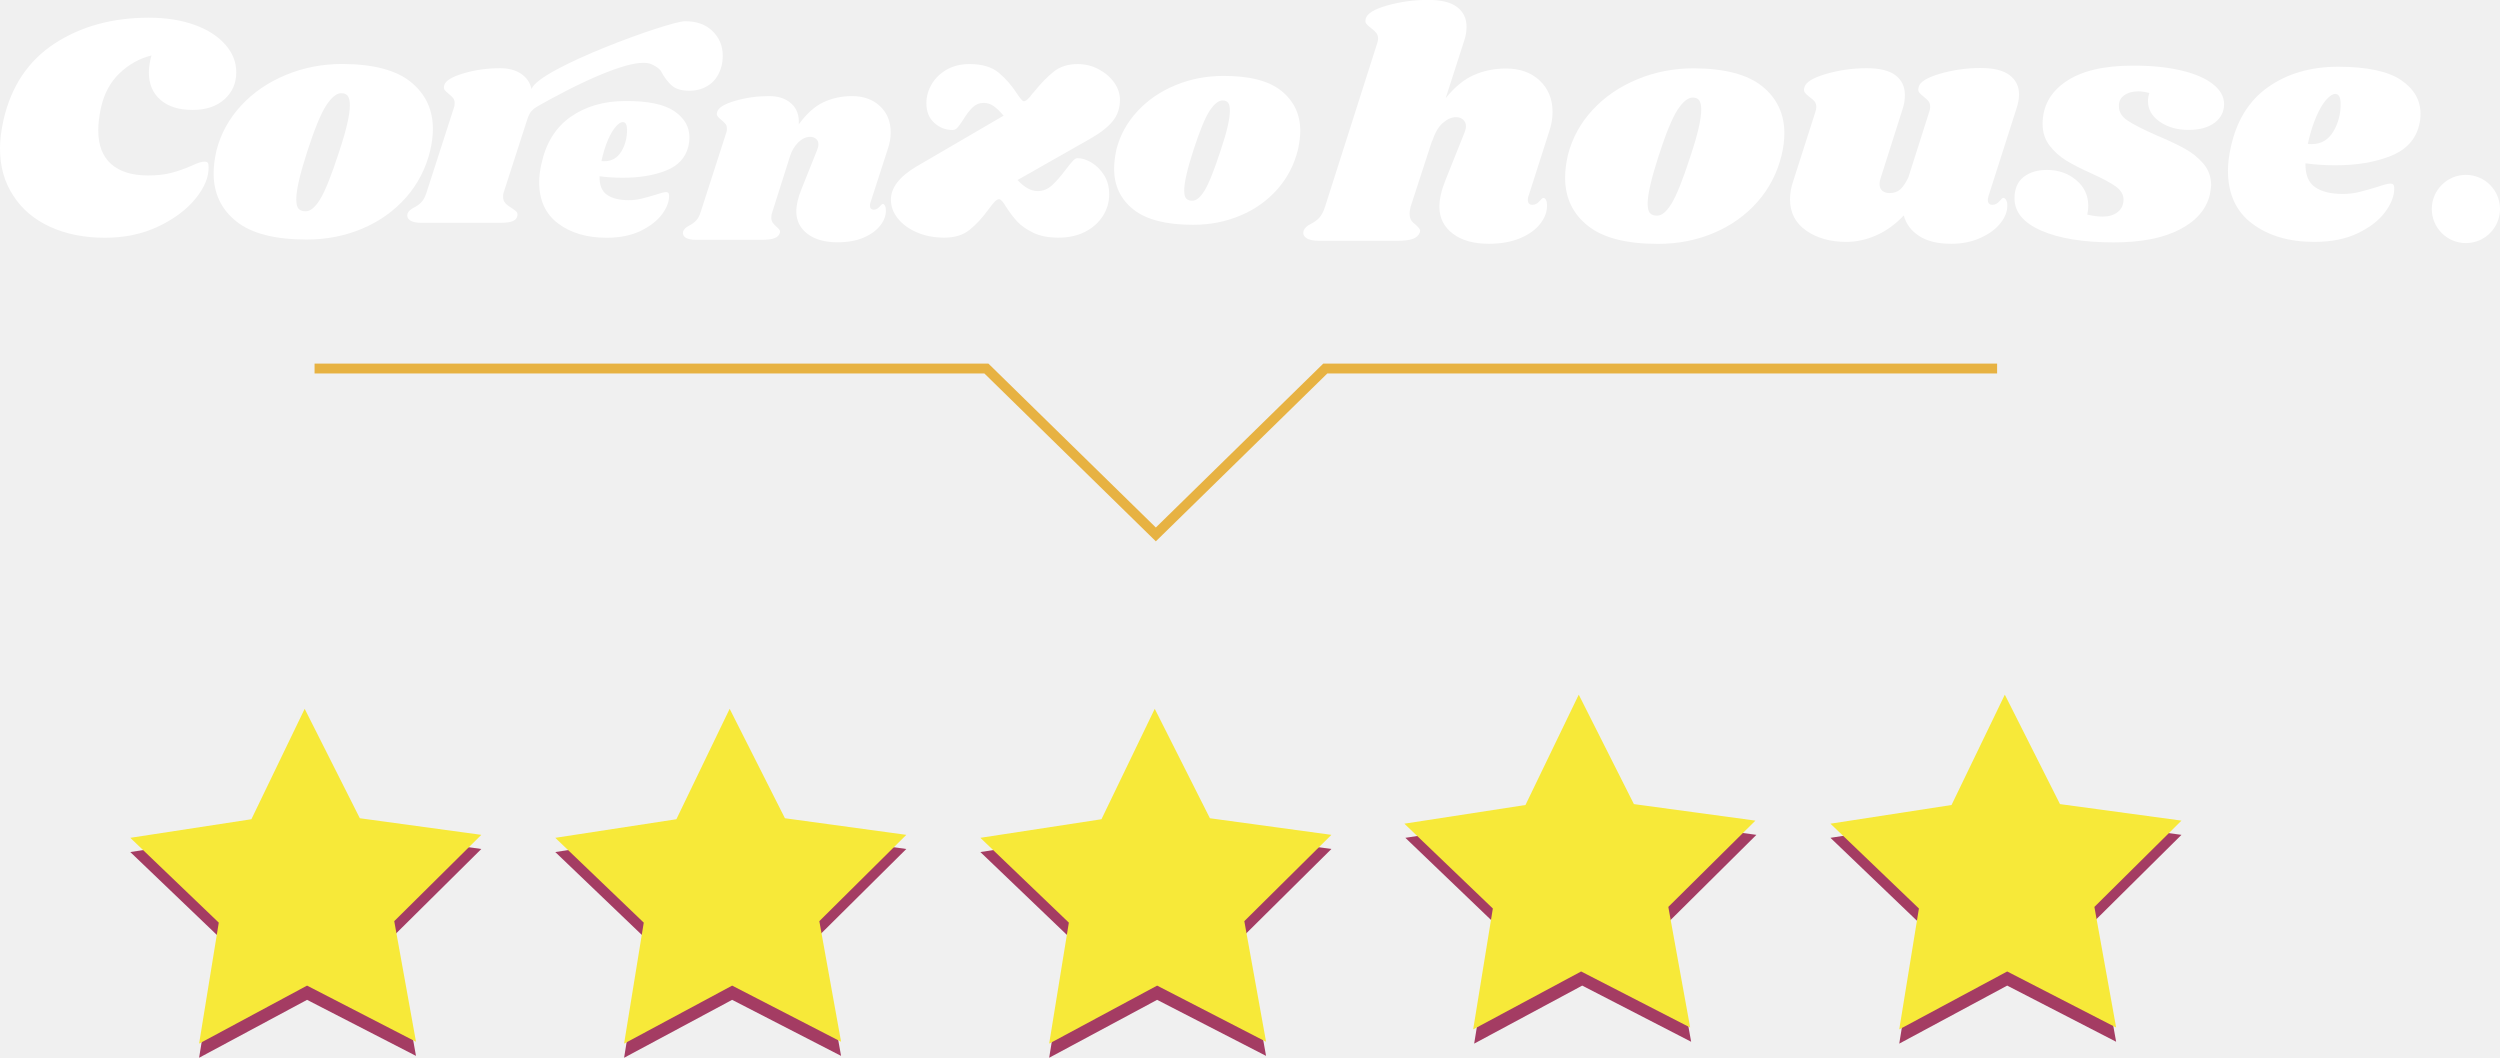
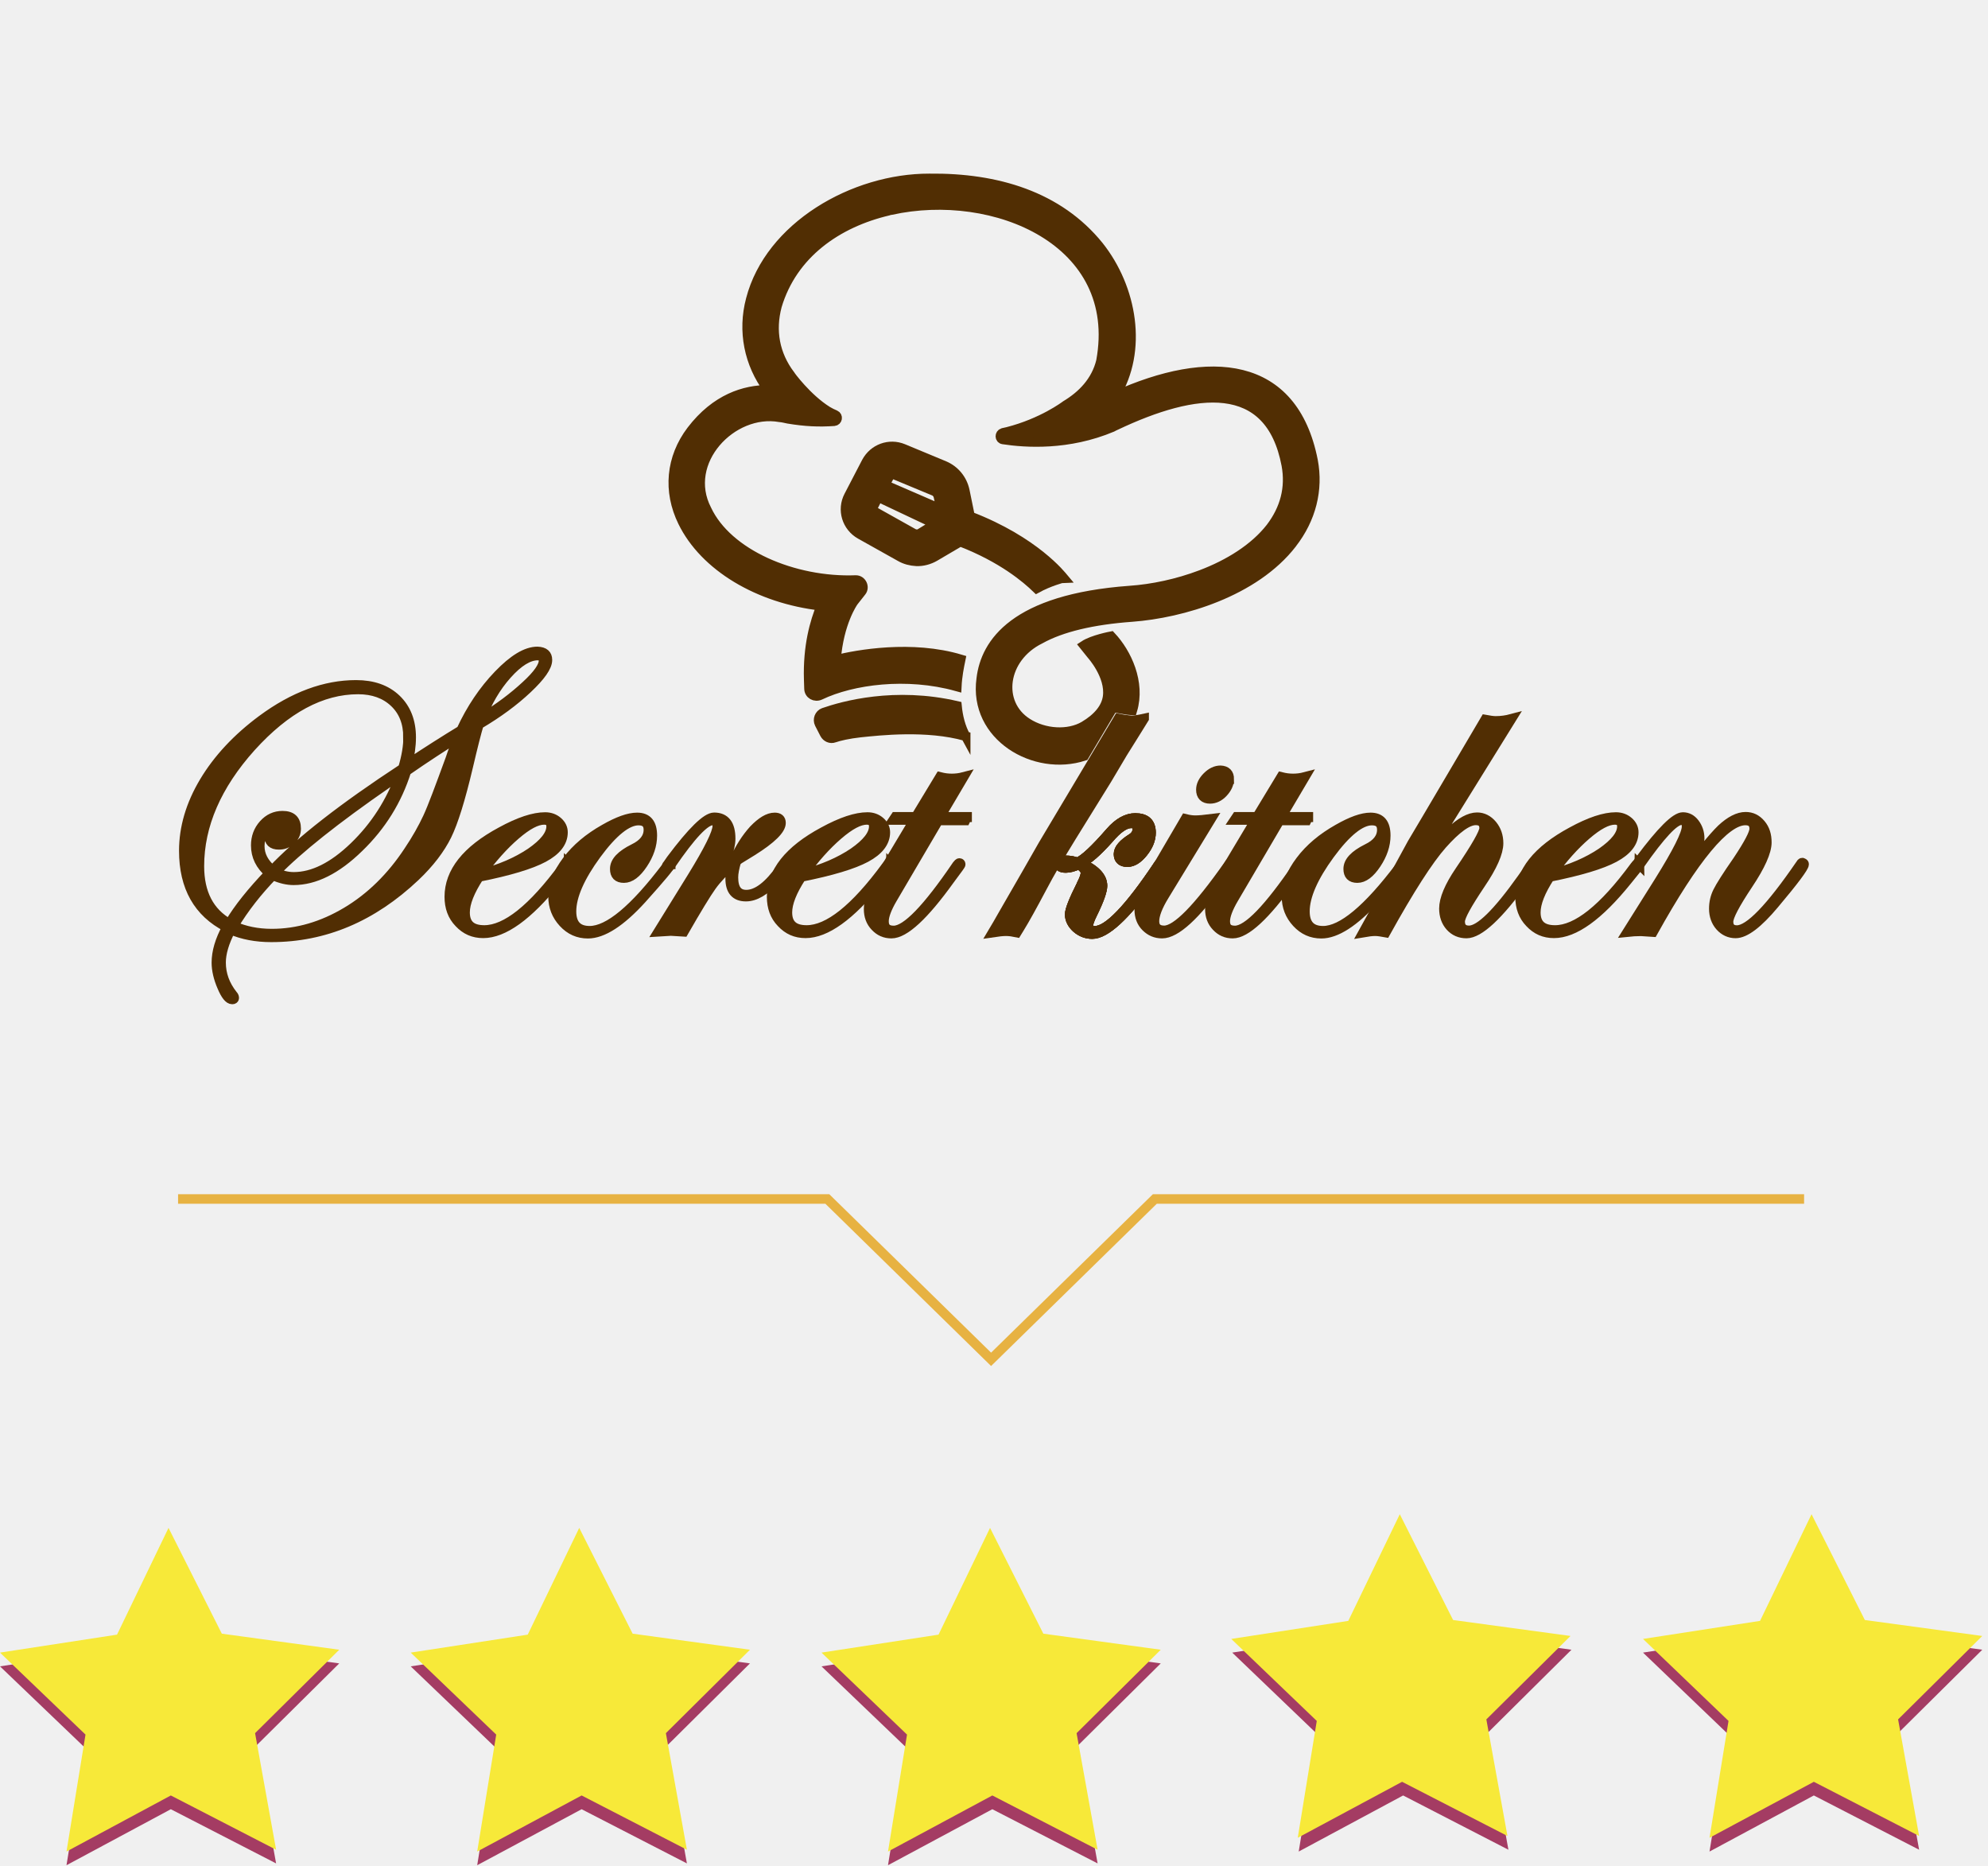
- <svg xmlns="http://www.w3.org/2000/svg" version="1.1" id="Layer_1" x="0px" y="0px" viewBox="0 0 252.89 107" style="enable-background:new 0 0 252.89 107;" xml:space="preserve">
-   <style type="text/css">
- 	.st0{fill:none;stroke:#E7B242;stroke-miterlimit:10;}
- 	.st1{fill:#A43C63;}
- 	.st2{fill:#F7E939;}
- 	.st3{fill:#FFFFFF;}
- </style>
-   <polyline class="st0" points="202.02,37.28 134.06,37.28 116.92,54.06 99.78,37.28 31.82,37.28 " />
+ <svg xmlns="http://www.w3.org/2000/svg" id="Layer_1" version="1.1" viewBox="0 0 208.09 195.19">
+   <defs>
+     <style>
+       .st0 {
+         fill: #f7e939;
+       }
+ 
+       .st1 {
+         fill: #a43c63;
+       }
+ 
+       .st2 {
+         fill: none;
+         stroke: #e7b242;
+       }
+ 
+       .st2, .st3 {
+         stroke-miterlimit: 10;
+       }
+ 
+       .st3 {
+         fill: #512e03;
+         stroke: #512e03;
+       }
+ 
+       .st4 {
+         display: none;
+       }
+     </style>
+   </defs>
+   <polyline class="st2" points="188.84 125.47 120.88 125.47 103.74 142.25 86.6 125.47 18.64 125.47" />
  <g>
-     <polygon class="st1" points="111.42,84.3 116.81,73.13 122.39,84.2 134.68,85.88 125.87,94.61 128.07,106.81 117.05,101.14    106.13,107 108.12,94.76 99.17,86.19  " />
-     <polygon class="st1" points="68.42,84.3 73.81,73.13 79.4,84.2 91.68,85.88 82.88,94.61 85.08,106.81 74.06,101.14 63.13,107    65.12,94.76 56.17,86.19  " />
-     <polygon class="st1" points="25.43,84.3 30.82,73.13 36.4,84.2 48.69,85.88 39.88,94.61 42.08,106.81 31.06,101.14 20.14,107    22.13,94.76 13.18,86.19  " />
-     <polygon class="st2" points="111.42,82.87 116.81,71.7 122.39,82.77 134.68,84.45 125.87,93.18 128.07,105.38 117.05,99.7    106.13,105.57 108.12,93.33 99.17,84.75  " />
-     <polygon class="st1" points="154.41,82.87 159.8,71.7 165.39,82.77 177.67,84.45 168.87,93.18 171.07,105.38 160.05,99.7    149.12,105.57 151.11,93.33 142.16,84.75  " />
-     <polygon class="st1" points="197.41,82.87 202.8,71.7 208.38,82.77 220.67,84.45 211.86,93.18 214.06,105.38 203.04,99.7    192.12,105.57 194.11,93.33 185.16,84.75  " />
-     <polygon class="st2" points="68.42,82.87 73.81,71.7 79.4,82.77 91.68,84.45 82.88,93.18 85.08,105.38 74.06,99.7 63.13,105.57    65.12,93.33 56.17,84.75  " />
-     <polygon class="st2" points="25.43,82.87 30.82,71.7 36.4,82.77 48.69,84.45 39.88,93.18 42.08,105.38 31.06,99.7 20.14,105.57    22.13,93.33 13.18,84.75  " />
-     <polygon class="st2" points="154.31,81.43 159.7,70.27 165.28,81.34 177.57,83.01 168.76,91.74 170.97,103.94 159.94,98.27    149.02,104.13 151.01,91.9 142.06,83.32  " />
-     <polygon class="st2" points="197.41,81.43 202.8,70.27 208.38,81.34 220.67,83.01 211.86,91.74 214.06,103.94 203.04,98.27    192.12,104.13 194.11,91.9 185.16,83.32  " />
+     <polygon class="st1" points="98.24 172.49 103.63 161.32 109.21 172.39 121.5 174.07 112.69 182.8 114.89 195 103.87 189.33 92.95 195.19 94.94 182.95 85.99 174.38 98.24 172.49" />
+     <polygon class="st1" points="55.24 172.49 60.63 161.32 66.22 172.39 78.5 174.07 69.7 182.8 71.9 195 60.88 189.33 49.95 195.19 51.94 182.95 42.99 174.38 55.24 172.49" />
+     <polygon class="st1" points="12.25 172.49 17.64 161.32 23.22 172.39 35.51 174.07 26.7 182.8 28.9 195 17.88 189.33 6.96 195.19 8.95 182.95 0 174.38 12.25 172.49" />
+     <polygon class="st0" points="98.24 171.06 103.63 159.89 109.21 170.96 121.5 172.64 112.69 181.37 114.89 193.57 103.87 187.89 92.95 193.76 94.94 181.52 85.99 172.94 98.24 171.06" />
+     <polygon class="st1" points="141.23 171.06 146.62 159.89 152.21 170.96 164.49 172.64 155.69 181.37 157.89 193.57 146.87 187.89 135.94 193.76 137.93 181.52 128.98 172.94 141.23 171.06" />
+     <polygon class="st1" points="184.23 171.06 189.62 159.89 195.2 170.96 207.49 172.64 198.68 181.37 200.88 193.57 189.86 187.89 178.94 193.76 180.93 181.52 171.98 172.94 184.23 171.06" />
+     <polygon class="st0" points="55.24 171.06 60.63 159.89 66.22 170.96 78.5 172.64 69.7 181.37 71.9 193.57 60.88 187.89 49.95 193.76 51.94 181.52 42.99 172.94 55.24 171.06" />
+     <polygon class="st0" points="12.25 171.06 17.64 159.89 23.22 170.96 35.51 172.64 26.7 181.37 28.9 193.57 17.88 187.89 6.96 193.76 8.95 181.52 0 172.94 12.25 171.06" />
+     <polygon class="st0" points="141.13 169.62 146.52 158.46 152.1 169.53 164.39 171.2 155.58 179.93 157.79 192.13 146.76 186.46 135.84 192.32 137.83 180.09 128.88 171.51 141.13 169.62" />
+     <polygon class="st0" points="184.23 169.62 189.62 158.46 195.2 169.53 207.49 171.2 198.68 179.93 200.88 192.13 189.86 186.46 178.94 192.32 180.93 180.09 171.98 171.51 184.23 169.62" />
  </g>
  <g>
-     <path class="st3" d="M19.69,2.52c1.33,0.48,2.36,1.15,3.1,1.99c0.74,0.84,1.11,1.77,1.11,2.8c0,1.11-0.4,2.02-1.19,2.73   c-0.8,0.72-1.87,1.08-3.23,1.08c-1.39,0-2.47-0.34-3.25-1.02c-0.78-0.68-1.17-1.6-1.17-2.75c0-0.55,0.09-1.13,0.26-1.74   c-1.21,0.3-2.29,0.9-3.23,1.8c-0.94,0.9-1.57,2.08-1.89,3.54c-0.17,0.83-0.26,1.57-0.26,2.24c0,1.49,0.43,2.62,1.3,3.4   c0.87,0.77,2.11,1.16,3.73,1.16c0.92,0,1.72-0.09,2.39-0.27c0.67-0.18,1.34-0.42,2.04-0.72c0.58-0.28,1-0.41,1.26-0.41   c0.17,0,0.29,0.04,0.35,0.1c0.06,0.07,0.09,0.21,0.09,0.43c0.03,1.02-0.41,2.09-1.32,3.21c-0.91,1.12-2.17,2.06-3.77,2.82   c-1.6,0.76-3.4,1.14-5.4,1.14c-2.08,0-3.93-0.37-5.53-1.1c-1.6-0.73-2.85-1.78-3.73-3.15C0.44,18.43,0,16.83,0,15.01   c0-0.86,0.12-1.81,0.35-2.86c0.78-3.42,2.51-6.01,5.18-7.75c2.67-1.74,5.85-2.61,9.52-2.61C16.81,1.79,18.36,2.04,19.69,2.52z" />
-     <path class="st3" d="M41.56,8.3c1.49,1.21,2.23,2.79,2.23,4.75c0,0.66-0.09,1.4-0.28,2.21c-0.44,1.8-1.26,3.38-2.45,4.73   c-1.2,1.35-2.67,2.4-4.4,3.13c-1.74,0.74-3.62,1.11-5.65,1.11c-3.2,0-5.57-0.61-7.1-1.83c-1.53-1.22-2.3-2.84-2.3-4.87   c0-0.68,0.09-1.44,0.28-2.28c0.44-1.72,1.27-3.24,2.5-4.57c1.23-1.33,2.74-2.36,4.53-3.1c1.78-0.74,3.69-1.11,5.72-1.11   C37.77,6.49,40.08,7.09,41.56,8.3z M33,10.66c-0.54,0.83-1.18,2.38-1.92,4.67c-0.74,2.29-1.11,3.89-1.11,4.82   c0,0.48,0.08,0.81,0.24,0.97c0.16,0.17,0.38,0.25,0.66,0.25c0.48,0.04,0.98-0.35,1.5-1.19c0.52-0.84,1.17-2.46,1.95-4.88   c0.71-2.13,1.07-3.68,1.07-4.65c0-0.46-0.08-0.78-0.22-0.96c-0.15-0.18-0.36-0.26-0.64-0.26C34.05,9.42,33.54,9.84,33,10.66z" />
-     <path class="st3" d="M72.07,3.14c0.69,0.67,1.04,1.5,1.04,2.49c0,0.37-0.04,0.72-0.12,1.04c-0.21,0.81-0.6,1.43-1.18,1.86   c-0.58,0.43-1.27,0.65-2.08,0.65c-0.78,0-1.38-0.18-1.78-0.53c-0.4-0.36-0.76-0.83-1.07-1.42c-0.17-0.34-0.8-0.66-0.99-0.74   c-2.45-1.04-11.53,4.28-11.64,4.34c-0.17,0.1-0.34,0.25-0.49,0.41c-0.15,0.16-0.29,0.43-0.42,0.83l-2.39,7.4   c-0.04,0.1-0.06,0.25-0.06,0.44c0,0.26,0.08,0.47,0.23,0.64c0.15,0.17,0.37,0.33,0.63,0.49c0.25,0.16,0.41,0.29,0.5,0.38   c0.08,0.1,0.11,0.23,0.09,0.38c-0.04,0.26-0.19,0.44-0.45,0.56c-0.26,0.12-0.7,0.18-1.32,0.18h-7.93c-0.54,0-0.92-0.08-1.16-0.25   c-0.24-0.17-0.33-0.39-0.26-0.67c0.08-0.24,0.3-0.44,0.65-0.62c0.31-0.16,0.57-0.35,0.77-0.56c0.21-0.22,0.38-0.56,0.53-1.04   l2.76-8.55c0.04-0.1,0.06-0.24,0.06-0.41c0-0.22-0.05-0.38-0.14-0.5c-0.09-0.12-0.24-0.27-0.45-0.44c-0.21-0.16-0.35-0.3-0.43-0.41   c-0.08-0.12-0.09-0.28-0.03-0.47c0.12-0.45,0.77-0.85,1.95-1.2c1.18-0.35,2.41-0.52,3.69-0.52c0.85,0,1.55,0.18,2.11,0.55   c0.56,0.37,0.92,0.88,1.08,1.55c0.76-2.1,13.91-6.85,15.52-6.85C70.45,2.14,71.38,2.47,72.07,3.14z" />
-     <path class="st3" d="M68.2,11.24c1.03,0.7,1.54,1.58,1.54,2.67c0,0.33-0.04,0.63-0.11,0.9c-0.27,1.13-1.02,1.95-2.25,2.44   c-1.23,0.49-2.69,0.73-4.36,0.73c-0.85,0-1.64-0.05-2.37-0.15c-0.02,0.89,0.23,1.52,0.76,1.88c0.52,0.36,1.25,0.54,2.19,0.54   c0.43,0,0.85-0.05,1.24-0.14c0.4-0.09,0.9-0.24,1.51-0.42c0.5-0.17,0.85-0.26,1.03-0.26c0.2,0,0.3,0.11,0.3,0.34   c0.02,0.6-0.22,1.23-0.7,1.89c-0.49,0.66-1.21,1.22-2.16,1.69c-0.95,0.46-2.1,0.7-3.45,0.7c-2,0-3.63-0.48-4.91-1.44   c-1.28-0.96-1.92-2.36-1.92-4.2c0-0.52,0.07-1.12,0.22-1.8c0.45-2.11,1.43-3.71,2.95-4.78c1.52-1.07,3.37-1.61,5.55-1.61   C65.52,10.2,67.18,10.55,68.2,11.24z M61.13,16.31c0.76,0,1.33-0.34,1.73-1c0.4-0.67,0.58-1.42,0.57-2.24   c-0.02-0.48-0.16-0.72-0.43-0.72c-0.2,0-0.43,0.15-0.7,0.45c-0.27,0.3-0.54,0.75-0.8,1.35c-0.26,0.6-0.48,1.31-0.66,2.14   C60.91,16.3,61.01,16.31,61.13,16.31z" />
-     <path class="st3" d="M88.06,20.47C88.02,20.55,88,20.66,88,20.8c0,0.13,0.03,0.23,0.1,0.3c0.07,0.07,0.16,0.11,0.27,0.11   c0.23,0,0.43-0.1,0.59-0.29c0.16-0.19,0.27-0.29,0.33-0.29c0.1,0,0.17,0.06,0.23,0.18c0.06,0.12,0.09,0.26,0.09,0.43   c0.02,0.53-0.16,1.05-0.55,1.55c-0.38,0.5-0.95,0.92-1.68,1.24c-0.74,0.32-1.63,0.48-2.66,0.48c-1.27,0-2.27-0.28-3.02-0.84   c-0.75-0.56-1.13-1.31-1.15-2.24c0-0.68,0.17-1.44,0.52-2.28l1.58-3.96c0.1-0.24,0.14-0.43,0.14-0.58c0-0.24-0.08-0.43-0.24-0.56   c-0.16-0.14-0.36-0.21-0.59-0.21c-0.42,0-0.83,0.19-1.21,0.56c-0.38,0.38-0.66,0.84-0.83,1.39l-1.78,5.61   c-0.08,0.2-0.12,0.39-0.12,0.58c0,0.22,0.05,0.4,0.14,0.54c0.1,0.14,0.23,0.28,0.4,0.43c0.13,0.11,0.23,0.21,0.29,0.3   c0.06,0.09,0.07,0.2,0.03,0.33c-0.08,0.24-0.26,0.41-0.55,0.52c-0.29,0.11-0.74,0.16-1.35,0.16h-6.56c-0.5,0-0.86-0.08-1.08-0.23   c-0.22-0.16-0.3-0.36-0.24-0.62c0.08-0.22,0.28-0.41,0.6-0.58c0.29-0.15,0.53-0.32,0.72-0.52c0.19-0.2,0.36-0.52,0.49-0.96   l2.56-7.94c0.04-0.09,0.06-0.22,0.06-0.39c0-0.2-0.04-0.36-0.13-0.47c-0.09-0.11-0.23-0.25-0.42-0.41   c-0.19-0.15-0.33-0.28-0.4-0.39c-0.08-0.11-0.09-0.26-0.03-0.44c0.12-0.42,0.72-0.79,1.81-1.11c1.09-0.32,2.23-0.48,3.42-0.48   c0.96,0,1.72,0.25,2.27,0.76c0.56,0.5,0.81,1.21,0.75,2.1c0.79-1.08,1.62-1.83,2.5-2.24c0.88-0.41,1.84-0.62,2.88-0.62   c1.17,0,2.12,0.34,2.84,1.02c0.72,0.68,1.08,1.56,1.08,2.64c0,0.57-0.1,1.13-0.29,1.68L88.06,20.47z" />
-     <path class="st3" d="M111.16,7.02c0.66,0.35,1.17,0.8,1.56,1.35c0.38,0.55,0.57,1.12,0.57,1.72c0,0.84-0.24,1.56-0.73,2.16   c-0.48,0.61-1.26,1.2-2.31,1.8l-7.32,4.16c0.69,0.75,1.37,1.12,2.04,1.12c0.53,0,1-0.19,1.42-0.56c0.41-0.37,0.89-0.91,1.42-1.62   c0.32-0.42,0.56-0.71,0.73-0.89c0.16-0.18,0.32-0.26,0.48-0.26c0.41,0,0.87,0.14,1.36,0.43c0.5,0.29,0.92,0.7,1.28,1.25   s0.54,1.21,0.54,1.98c0,0.79-0.21,1.52-0.64,2.19c-0.43,0.67-1.02,1.2-1.8,1.6c-0.77,0.4-1.68,0.59-2.71,0.59   c-1.01,0-1.87-0.17-2.56-0.51c-0.69-0.34-1.23-0.72-1.61-1.14c-0.38-0.42-0.75-0.91-1.12-1.48c-0.3-0.51-0.53-0.76-0.69-0.76   c-0.14,0-0.28,0.08-0.43,0.23c-0.15,0.15-0.36,0.42-0.64,0.79c-0.62,0.86-1.26,1.55-1.92,2.08c-0.66,0.53-1.51,0.79-2.57,0.79   c-1.01,0-1.93-0.18-2.75-0.53c-0.82-0.35-1.46-0.82-1.93-1.4c-0.47-0.58-0.71-1.22-0.71-1.9c0-1.21,0.84-2.32,2.52-3.33l8.88-5.18   c-0.39-0.46-0.74-0.79-1.04-0.99c-0.3-0.2-0.62-0.3-0.97-0.3c-0.44,0-0.81,0.15-1.12,0.45c-0.31,0.3-0.63,0.71-0.95,1.24   c-0.23,0.35-0.42,0.62-0.57,0.79c-0.15,0.18-0.32,0.26-0.5,0.26c-0.71,0-1.34-0.24-1.87-0.73c-0.53-0.48-0.79-1.14-0.79-1.98   c0-0.68,0.18-1.32,0.54-1.93c0.36-0.6,0.86-1.09,1.52-1.47c0.66-0.37,1.42-0.56,2.3-0.56c1.27,0,2.25,0.29,2.95,0.87   c0.7,0.58,1.33,1.3,1.88,2.16c0.32,0.48,0.54,0.73,0.66,0.73s0.25-0.07,0.4-0.21c0.15-0.14,0.28-0.29,0.38-0.43   c0.1-0.14,0.19-0.25,0.26-0.31c0.69-0.86,1.36-1.54,2-2.05c0.64-0.51,1.46-0.76,2.45-0.76C109.8,6.49,110.51,6.66,111.16,7.02z" />
-     <path class="st3" d="M129.64,9.21c1.26,1.03,1.89,2.37,1.89,4.03c0,0.56-0.08,1.19-0.23,1.88c-0.37,1.53-1.07,2.87-2.08,4.02   c-1.02,1.15-2.26,2.04-3.74,2.66c-1.48,0.63-3.08,0.94-4.8,0.94c-2.72,0-4.73-0.52-6.03-1.55c-1.3-1.04-1.95-2.41-1.95-4.13   c0-0.58,0.08-1.22,0.23-1.93c0.37-1.46,1.08-2.75,2.13-3.88c1.05-1.13,2.33-2.01,3.84-2.63c1.52-0.63,3.13-0.94,4.85-0.94   C126.41,7.67,128.37,8.18,129.64,9.21z M122.36,11.21c-0.46,0.7-1,2.02-1.63,3.96c-0.63,1.94-0.94,3.31-0.94,4.09   c0,0.41,0.07,0.69,0.21,0.83c0.14,0.14,0.32,0.21,0.56,0.21c0.41,0.04,0.84-0.3,1.28-1.01c0.44-0.71,0.99-2.09,1.66-4.15   c0.61-1.81,0.91-3.13,0.91-3.95c0-0.39-0.06-0.66-0.19-0.81c-0.13-0.15-0.31-0.22-0.54-0.22   C123.26,10.16,122.82,10.51,122.36,11.21z" />
-     <path class="st3" d="M154.62,19.83c-0.05,0.09-0.07,0.22-0.07,0.4c0,0.15,0.04,0.28,0.12,0.36c0.08,0.09,0.19,0.13,0.33,0.13   c0.28,0,0.51-0.12,0.71-0.35c0.2-0.23,0.33-0.35,0.4-0.35c0.12,0,0.21,0.07,0.28,0.21c0.07,0.14,0.1,0.31,0.1,0.51   c0.02,0.64-0.2,1.26-0.66,1.86c-0.46,0.61-1.13,1.1-2.02,1.48c-0.89,0.38-1.95,0.58-3.2,0.58c-1.52,0-2.73-0.33-3.63-1.01   c-0.9-0.67-1.36-1.57-1.38-2.69c0-0.81,0.21-1.73,0.62-2.74l1.9-4.75c0.12-0.29,0.17-0.52,0.17-0.69c0-0.29-0.1-0.51-0.29-0.68   c-0.2-0.17-0.43-0.25-0.71-0.25c-0.44,0-0.88,0.19-1.33,0.58c-0.45,0.38-0.81,1.01-1.09,1.86v-0.07l-2.18,6.7   c-0.07,0.26-0.1,0.5-0.1,0.69c0,0.29,0.06,0.51,0.17,0.68s0.28,0.32,0.48,0.48c0.16,0.15,0.28,0.28,0.35,0.38   c0.07,0.1,0.08,0.23,0.03,0.38c-0.12,0.29-0.35,0.49-0.69,0.63c-0.35,0.13-0.88,0.2-1.59,0.2h-7.88c-0.6,0-1.04-0.09-1.31-0.28   c-0.28-0.19-0.37-0.43-0.28-0.74c0.09-0.26,0.33-0.5,0.73-0.69c0.35-0.18,0.63-0.38,0.86-0.63s0.43-0.63,0.59-1.15l5.25-16.46   c0.07-0.2,0.1-0.36,0.1-0.5c0-0.24-0.06-0.44-0.19-0.59c-0.13-0.15-0.29-0.31-0.5-0.46c-0.23-0.18-0.4-0.33-0.5-0.46   c-0.1-0.13-0.12-0.31-0.05-0.53c0.14-0.51,0.86-0.95,2.18-1.32c1.31-0.37,2.68-0.56,4.11-0.56c1.34,0,2.32,0.24,2.95,0.73   c0.63,0.48,0.95,1.14,0.95,1.98c0,0.48-0.08,0.96-0.24,1.42l-1.87,5.81c0.9-1.12,1.85-1.9,2.85-2.34c1-0.44,2.09-0.66,3.26-0.66   c1.4,0,2.54,0.41,3.4,1.22c0.86,0.81,1.3,1.87,1.3,3.17c0,0.68-0.12,1.35-0.35,2.01L154.62,19.83z" />
-     <path class="st3" d="M178.27,8.74c1.49,1.21,2.23,2.79,2.23,4.75c0,0.66-0.09,1.4-0.28,2.21c-0.44,1.8-1.26,3.38-2.45,4.73   c-1.2,1.35-2.67,2.4-4.4,3.13c-1.74,0.74-3.62,1.11-5.65,1.11c-3.2,0-5.57-0.61-7.1-1.83c-1.53-1.22-2.3-2.84-2.3-4.87   c0-0.68,0.09-1.44,0.28-2.28c0.44-1.72,1.27-3.24,2.5-4.57c1.23-1.33,2.74-2.36,4.53-3.1c1.78-0.74,3.69-1.11,5.72-1.11   C174.47,6.93,176.78,7.53,178.27,8.74z M169.7,11.1c-0.54,0.83-1.18,2.38-1.92,4.67c-0.74,2.29-1.11,3.89-1.11,4.82   c0,0.48,0.08,0.81,0.24,0.97c0.16,0.17,0.38,0.25,0.66,0.25c0.48,0.04,0.98-0.35,1.5-1.19c0.52-0.84,1.17-2.46,1.95-4.88   c0.71-2.13,1.07-3.68,1.07-4.65c0-0.46-0.08-0.78-0.22-0.96c-0.15-0.18-0.36-0.26-0.64-0.26C170.75,9.87,170.24,10.28,169.7,11.1z" />
-     <path class="st3" d="M201.15,19.83c-0.05,0.18-0.07,0.31-0.07,0.4c0,0.15,0.04,0.28,0.12,0.36c0.08,0.09,0.19,0.13,0.33,0.13   c0.28,0,0.51-0.12,0.71-0.35c0.19-0.23,0.33-0.35,0.4-0.35c0.12,0,0.21,0.07,0.29,0.21c0.08,0.14,0.12,0.31,0.12,0.51   c0.02,0.62-0.21,1.23-0.69,1.83c-0.48,0.61-1.16,1.11-2.04,1.5c-0.88,0.4-1.85,0.59-2.94,0.59c-1.36,0-2.44-0.26-3.25-0.79   c-0.81-0.53-1.33-1.22-1.55-2.08c-0.83,0.88-1.74,1.55-2.75,2c-1,0.45-2.02,0.68-3.06,0.68c-1.61,0-2.97-0.38-4.06-1.14   c-1.09-0.76-1.64-1.82-1.64-3.18c0-0.62,0.12-1.25,0.35-1.91l2.21-6.9c0.07-0.2,0.1-0.36,0.1-0.5c0-0.24-0.06-0.43-0.17-0.58   c-0.12-0.14-0.29-0.29-0.52-0.45c-0.23-0.18-0.39-0.33-0.48-0.46c-0.09-0.13-0.1-0.31-0.03-0.53c0.14-0.51,0.86-0.95,2.18-1.34   c1.31-0.38,2.68-0.58,4.11-0.58c1.34,0,2.31,0.24,2.94,0.73c0.62,0.48,0.93,1.14,0.93,1.98c0,0.51-0.08,0.99-0.24,1.45l-2.18,6.86   c-0.09,0.24-0.14,0.47-0.14,0.69c0,0.31,0.09,0.54,0.28,0.69c0.18,0.15,0.43,0.23,0.73,0.23c0.44,0,0.79-0.12,1.07-0.36   c0.28-0.24,0.55-0.65,0.83-1.22l2.11-6.63c0.07-0.2,0.1-0.36,0.1-0.5c0-0.24-0.06-0.43-0.17-0.58c-0.12-0.14-0.28-0.29-0.48-0.45   c-0.23-0.18-0.39-0.33-0.48-0.46c-0.09-0.13-0.1-0.31-0.03-0.53c0.11-0.51,0.83-0.95,2.14-1.34c1.31-0.38,2.68-0.58,4.11-0.58   c1.34,0,2.32,0.24,2.95,0.73c0.63,0.48,0.95,1.13,0.95,1.95c0,0.42-0.09,0.91-0.28,1.48L201.15,19.83z" />
-     <path class="st3" d="M220.65,7.13c1.39,0.33,2.46,0.79,3.21,1.39c0.75,0.59,1.12,1.27,1.12,2.01c0,0.77-0.32,1.4-0.95,1.88   c-0.63,0.48-1.51,0.73-2.64,0.73c-1.15,0-2.12-0.27-2.92-0.83c-0.79-0.55-1.19-1.24-1.19-2.08c0-0.29,0.05-0.56,0.14-0.82   c-0.41-0.11-0.78-0.17-1.11-0.17c-0.58,0-1.05,0.13-1.43,0.4c-0.38,0.26-0.56,0.64-0.54,1.12c0,0.57,0.3,1.06,0.9,1.45   c0.6,0.4,1.57,0.89,2.9,1.48c1.15,0.48,2.1,0.93,2.85,1.34c0.75,0.41,1.38,0.92,1.9,1.53c0.52,0.62,0.78,1.34,0.78,2.18   c0,0.18-0.05,0.51-0.14,0.99c-0.37,1.47-1.39,2.64-3.07,3.5c-1.68,0.86-3.89,1.29-6.63,1.29c-3.09,0-5.53-0.4-7.34-1.19   c-1.81-0.79-2.71-1.88-2.71-3.27c0-0.95,0.3-1.66,0.9-2.14c0.6-0.48,1.39-0.73,2.38-0.73c1.15,0,2.14,0.34,2.95,1.02   c0.82,0.68,1.23,1.55,1.23,2.61c0,0.29-0.03,0.58-0.1,0.89c0.55,0.13,1.08,0.2,1.59,0.2c0.6,0,1.09-0.15,1.49-0.46   c0.39-0.31,0.59-0.74,0.59-1.29c-0.02-0.51-0.29-0.94-0.79-1.3c-0.51-0.36-1.31-0.8-2.42-1.3c-1.04-0.46-1.89-0.9-2.56-1.3   c-0.67-0.41-1.24-0.92-1.71-1.53c-0.47-0.62-0.71-1.34-0.71-2.18c0-1.8,0.79-3.24,2.37-4.31c1.58-1.07,3.82-1.6,6.72-1.6   C217.61,6.63,219.26,6.8,220.65,7.13z" />
-     <path class="st3" d="M242.88,8.1c1.31,0.89,1.97,2.03,1.97,3.41c0,0.42-0.05,0.8-0.14,1.15c-0.35,1.45-1.31,2.49-2.88,3.12   c-1.58,0.63-3.44,0.94-5.58,0.94c-1.08,0-2.1-0.07-3.04-0.2c-0.02,1.14,0.3,1.95,0.97,2.41s1.6,0.69,2.8,0.69   c0.55,0,1.08-0.06,1.59-0.18c0.51-0.12,1.15-0.3,1.93-0.54c0.64-0.22,1.08-0.33,1.31-0.33c0.25,0,0.38,0.14,0.38,0.43   c0.02,0.77-0.28,1.58-0.9,2.42c-0.62,0.85-1.54,1.57-2.76,2.16c-1.22,0.59-2.69,0.89-4.42,0.89c-2.56,0-4.65-0.62-6.29-1.85   c-1.64-1.23-2.45-3.02-2.45-5.38c0-0.66,0.09-1.43,0.28-2.31c0.58-2.71,1.84-4.75,3.78-6.12c1.95-1.37,4.31-2.06,7.1-2.06   C239.45,6.76,241.57,7.21,242.88,8.1z M233.83,14.58c0.97,0,1.7-0.43,2.21-1.29c0.51-0.86,0.75-1.82,0.73-2.87   c-0.02-0.62-0.21-0.92-0.55-0.92c-0.25,0-0.55,0.19-0.9,0.58c-0.35,0.39-0.69,0.96-1.02,1.73c-0.33,0.77-0.62,1.68-0.85,2.74   C233.54,14.57,233.67,14.58,233.83,14.58z" />
-     <circle class="st3" cx="249.44" cy="21.14" r="3.45" />
+     <g class="st4">
+       <path class="st3" d="M71.36,106.11v-3.43h2.17v.49h-1.7v.96h1.62v.47h-1.62v1.04h1.73v.47h-2.2Z" />
+       <path class="st3" d="M77.68,106.11v-.25c-.16.22-.44.36-.74.36-.41-.03-.77-.36-.77-.93v-1.65h.47v1.46c0,.41.16.63.49.6.33-.03.55-.27.55-.69v-1.37h.47v2.47h-.47Z" />
+       <path class="st3" d="M82.16,104.05c-.16,0-.27.03-.38.08-.22.14-.36.38-.36.8v1.18h-.47v-2.47h.47v.3c.08-.14.22-.27.38-.36.11-.05.33-.05.36-.08v.55h0Z" />
+       <path class="st3" d="M86.88,104.87c0,.77-.44,1.35-1.15,1.35s-1.13-.6-1.13-1.35.44-1.35,1.13-1.35,1.15.58,1.15,1.35ZM86.39,104.87c0-.49-.25-.85-.63-.85s-.63.36-.63.85.25.88.63.88.63-.36.63-.88Z" />
+       <path class="st3" d="M91.8,104.87c0,.82-.44,1.35-1.07,1.35-.27,0-.52-.11-.71-.33v.91h-.47v-3.16h.47v.22c.19-.22.44-.33.71-.33.63,0,1.07.52,1.07,1.35ZM91.28,104.87c0-.55-.25-.85-.63-.85-.41,0-.63.33-.63.85,0,.55.22.88.63.88s.63-.33.63-.88Z" />
+       <path class="st3" d="M94.77,105.04c.03.38.3.71.63.71s.49-.22.55-.36h.52c-.11.36-.41.82-1.04.82s-1.15-.6-1.15-1.35.47-1.35,1.15-1.35c.6,0,1.18.49,1.13,1.54h-1.79v-.03ZM96.03,104.62c-.05-.38-.27-.63-.63-.63s-.58.25-.63.63h1.26Z" />
+       <path class="st3" d="M100.76,106.11c-.03-.08-.05-.16-.08-.3-.16.19-.47.36-.8.38-.44.03-.82-.16-.88-.63-.05-.47.19-.74.55-.85.27-.08.55-.08.8-.14.14-.03.33-.05.33-.25,0-.16-.16-.36-.52-.36-.38,0-.58.19-.55.44h-.44c-.05-.55.44-.88.99-.88s1.02.3,1.02.82v1.35c0,.22.08.38.08.41h-.49ZM100.71,104.9c-.08.03-.14.05-.22.08-.16.05-.49.08-.63.14-.22.08-.36.19-.33.41s.3.25.49.22c.41-.05.69-.36.69-.6v-.25h0Z" />
+       <path class="st3" d="M105.43,106.14v-1.46c0-.41-.16-.6-.47-.6-.33,0-.58.27-.58.66v1.4h-.47v-2.47h.47v.22c.19-.19.44-.36.82-.3.49.05.71.52.71.88v1.7l-.49-.03h0Z" />
+       <path class="st3" d="M112.71,105.2c-.03.58-.49.93-1.1.93h-1.32v-3.46h1.35c.55,0,.88.36.93.74.05.38-.14.69-.36.85.25.11.52.44.49.93h0ZM112.08,103.58c0-.27-.16-.44-.52-.44h-.8v.93h.8c.33,0,.52-.19.52-.49ZM112.19,105.09c0-.33-.22-.52-.6-.52h-.85v1.07h.82c.47,0,.63-.22.63-.55h0Z" />
+       <path class="st3" d="M115.3,103.17v-.52h.47v.52h-.47ZM115.3,106.11v-2.5h.47v2.5h-.47Z" />
+       <path class="st3" d="M120.41,105.42c-.03.44-.47.8-.99.8-.8,0-1.04-.6-1.04-.93h.47c.03.25.22.44.58.44.27,0,.47-.11.49-.3.03-.14-.08-.22-.22-.3-.25-.11-.58-.16-.77-.22-.3-.11-.49-.33-.47-.66.03-.36.38-.74.93-.74.6,0,.96.47.93.82h-.44c0-.14-.14-.36-.49-.36-.3,0-.44.14-.44.27,0,.19.14.22.3.27.19.05.55.11.77.22.19.19.41.36.38.69h0Z" />
+       <path class="st3" d="M123.59,106.14c-.16,0-.3-.08-.38-.19-.08-.11-.11-.25-.11-.49v-1.35h-.27v-.47h.27v-.77h.47v.77h.33v.44h-.33v1.29c0,.11-.03.19.05.25.08.05.16.05.27.05v.44l-.3.03h0Z" />
+       <path class="st3" d="M127.77,104.05c-.16,0-.27.03-.38.08-.22.14-.36.38-.36.8v1.18h-.47v-2.47h.47v.3c.08-.14.22-.27.38-.36.11-.05.33-.05.36-.08v.55h0Z" />
+       <path class="st3" d="M132.5,104.87c0,.77-.44,1.35-1.15,1.35s-1.13-.6-1.13-1.35.44-1.35,1.13-1.35,1.15.58,1.15,1.35ZM132,104.87c0-.49-.25-.85-.63-.85s-.63.36-.63.85.25.88.63.88.63-.36.63-.88Z" />
+     </g>
+     <g>
+       <path class="st3" d="M57.3,69.07c0,.69-.69,1.68-2.09,3s-3.08,2.56-5.08,3.74c-.25.82-.63,2.31-1.13,4.45-.8,3.38-1.54,5.77-2.23,7.17s-1.79,2.86-3.32,4.31c-4.48,4.23-9.48,6.35-15.06,6.35-1.59,0-3-.27-4.23-.8-.69,1.32-1.02,2.47-1.02,3.43,0,1.24.41,2.36,1.24,3.41.08.08.14.19.14.3s-.08.16-.22.16c-.33,0-.69-.44-1.07-1.35-.38-.88-.58-1.73-.58-2.5,0-1.13.36-2.36,1.1-3.71-3-1.54-4.51-4.2-4.51-8,0-2.42.71-4.84,2.14-7.23s3.46-4.56,6.05-6.48c3.32-2.45,6.59-3.65,9.84-3.65,1.76,0,3.16.49,4.2,1.48s1.57,2.34,1.57,4.01c0,.91-.14,1.84-.38,2.83,2.12-1.4,3.98-2.58,5.61-3.57,1.04-2.25,2.34-4.18,3.9-5.8s2.91-2.45,4.09-2.45c.71.03,1.04.33,1.04.88h0ZM42.71,77.15c0-1.51-.47-2.72-1.43-3.63-.96-.91-2.23-1.37-3.79-1.37-3.85,0-7.58,2.01-11.21,6.02-3.6,4.01-5.41,8.19-5.41,12.47,0,2.83,1.04,4.84,3.13,6.02.96-1.62,2.36-3.35,4.2-5.28-.96-.82-1.43-1.79-1.43-2.91,0-.85.27-1.59.82-2.2s1.21-.91,1.98-.91c.96,0,1.43.44,1.43,1.35,0,.47-.16.85-.55,1.21s-.8.49-1.26.49c-.71,0-1.04-.33-1.04-1.02,0-.22.08-.44.22-.69.05-.19.08-.3.08-.33,0-.08-.05-.14-.14-.14-.25,0-.49.25-.74.77s-.38,1.02-.38,1.54c0,.96.44,1.79,1.32,2.53,2.89-3.05,7.45-6.59,13.66-10.66.38-1.26.55-2.36.55-3.27h0ZM48.04,77.06c-1.68,1.07-3.52,2.25-5.5,3.63-.96,3.05-2.61,5.72-4.97,8-2.36,2.31-4.64,3.43-6.84,3.43-.66,0-1.37-.16-2.17-.52-1.62,1.68-3,3.43-4.12,5.3,1.18.52,2.5.8,4.01.8,2.69,0,5.3-.77,7.83-2.28s4.7-3.65,6.48-6.35c.85-1.26,1.51-2.45,2.01-3.52s1.26-3.13,2.36-6.13c.25-.77.55-1.54.91-2.36h0ZM41.97,81.02l-1.43.96c-5.41,3.74-9.31,6.84-11.71,9.31.6.3,1.24.47,1.92.47,2.01,0,4.12-1.04,6.32-3.16s3.82-4.64,4.89-7.58h0ZM56.89,69.12c0-.33-.19-.52-.6-.52-.96,0-2.03.66-3.21,1.98-1.18,1.32-2.09,2.89-2.75,4.67,1.9-1.15,3.46-2.34,4.7-3.49,1.26-1.15,1.87-2.03,1.87-2.64h0Z" />
+       <path class="st3" d="M59.53,90.47c0,.05-.14.22-.38.55l-.93,1.15c-2.97,3.68-5.52,5.5-7.64,5.5-1.02,0-1.84-.36-2.53-1.1-.69-.71-1.02-1.62-1.02-2.72,0-2.58,1.79-4.86,5.41-6.81,1.9-1.04,3.43-1.54,4.62-1.54.52,0,.96.16,1.32.47s.55.69.55,1.13c0,1.04-.69,1.92-2.03,2.64s-3.6,1.4-6.76,2.03c-.96,1.48-1.46,2.72-1.46,3.71,0,1.24.66,1.84,2.01,1.84,2.28,0,5.06-2.2,8.33-6.65.16-.22.3-.33.44-.33.05.03.08.05.08.14h0ZM57.69,86.49c0-.47-.25-.69-.74-.69-.77,0-1.76.52-3,1.59s-2.45,2.42-3.65,4.09c2.06-.52,3.82-1.29,5.25-2.25,1.43-.99,2.14-1.9,2.14-2.75h0Z" />
+       <path class="st3" d="M70.19,90.45c0,.19-1.02,1.4-3.02,3.63-2.2,2.42-4.09,3.63-5.63,3.63-1.02,0-1.87-.38-2.58-1.15-.71-.77-1.07-1.68-1.07-2.75,0-1.21.49-2.45,1.46-3.74s2.28-2.39,3.93-3.32c1.4-.8,2.53-1.21,3.41-1.21,1.07,0,1.59.63,1.59,1.9,0,.99-.33,1.98-.99,2.97-.66.99-1.32,1.48-1.98,1.48s-.96-.33-.96-.96c0-.77.66-1.46,1.98-2.12,1.02-.49,1.54-1.15,1.54-1.98,0-.66-.36-.96-1.04-.96-1.18,0-2.67,1.18-4.4,3.54s-2.61,4.37-2.61,5.96c0,1.35.63,2.03,1.9,2.03,1.98,0,4.67-2.23,8.05-6.7.19-.22.33-.33.41-.33,0-.03.03.03.03.08h0Z" />
+       <path class="st3" d="M82.45,90.45c0,.11-.44.63-1.29,1.57-1.1,1.21-2.12,1.81-3.08,1.81-1.1,0-1.65-.63-1.65-1.9,0-.41.08-.91.25-1.54-.91.8-1.65,1.57-2.2,2.34s-1.54,2.39-2.91,4.78c-.77-.05-1.21-.08-1.35-.08-.05,0-.49.03-1.32.08l3.54-5.72c1.76-2.86,2.64-4.64,2.64-5.33,0-.41-.16-.6-.49-.6-.8,0-2.25,1.54-4.37,4.64-.14.19-.25.3-.36.3-.05,0-.08-.05-.08-.14s.05-.14.08-.16l.38-.55c2.2-2.94,3.71-4.42,4.51-4.42,1.15,0,1.73.74,1.73,2.23,0,1.1-.58,2.58-1.76,4.4.74-.85,1.46-1.57,2.14-2.12.55-1.26,1.24-2.34,2.03-3.21.82-.85,1.54-1.29,2.2-1.29.44,0,.66.19.66.58,0,.69-.99,1.68-3,2.94-.3.19-.8.49-1.43.88l-.25.22c-.19.66-.3,1.21-.3,1.65,0,1.21.44,1.81,1.35,1.81,1.13,0,2.34-.93,3.65-2.78.27-.3.47-.47.55-.47.08-.03.11,0,.11.08h0Z" />
+       <path class="st3" d="M93.27,90.47c0,.05-.14.22-.38.55l-.93,1.15c-2.97,3.68-5.52,5.5-7.64,5.5-1.02,0-1.84-.36-2.53-1.1-.69-.71-1.02-1.62-1.02-2.72,0-2.58,1.79-4.86,5.41-6.81,1.9-1.04,3.43-1.54,4.62-1.54.52,0,.96.16,1.32.47s.55.69.55,1.13c0,1.04-.69,1.92-2.03,2.64s-3.6,1.4-6.76,2.03c-.96,1.48-1.46,2.72-1.46,3.71,0,1.24.66,1.84,2.01,1.84,2.28,0,5.06-2.2,8.33-6.65.16-.22.33-.33.44-.33.08.03.11.05.08.14h0ZM91.46,86.49c0-.47-.25-.69-.74-.69-.77,0-1.76.52-3,1.59s-2.45,2.42-3.65,4.09c2.06-.52,3.82-1.29,5.25-2.25,1.43-.99,2.14-1.9,2.14-2.75h0Z" />
+       <path class="st3" d="M101.21,85.53l-.16.33h-2.83l-4.81,8.19c-.58.99-.88,1.79-.88,2.36,0,.66.33.96,1.02.96,1.32,0,3.52-2.28,6.62-6.84.11-.14.19-.22.25-.22.08,0,.14.05.14.14,0,.05-.08.16-.22.36l-.93,1.26c-2.69,3.74-4.73,5.63-6.1,5.63-.69,0-1.24-.25-1.7-.74-.47-.49-.69-1.1-.69-1.84,0-.85.38-1.92,1.15-3.24l3.63-6.07h-2.2l.22-.33h2.14l2.53-4.18c.44.11.82.16,1.24.16s.82-.05,1.24-.16l-2.47,4.18h2.83v.05Z" />
+       <path class="st3" d="M121.49,90.34c-.08,0-.19.08-.27.22-3.05,4.56-5.25,6.84-6.59,6.84-.47,0-.71-.19-.71-.55,0-.22.14-.63.44-1.24.71-1.43,1.04-2.42,1.04-2.91,0-.91-.74-1.7-2.25-2.39.74-.33,1.7-1.18,2.91-2.53.93-1.1,1.7-1.62,2.34-1.62.44,0,.66.16.66.52,0,.44-.19.8-.58,1.04-.93.58-1.4,1.13-1.4,1.65,0,.55.3.85.93.85.55,0,1.1-.33,1.65-1.02s.82-1.37.82-2.06c0-1.04-.55-1.54-1.65-1.54-.88,0-1.76.49-2.61,1.46-1.57,1.81-2.72,2.89-3.43,3.19-.38-.14-.8-.22-1.26-.22s-.71.11-.71.36c0,.27.25.44.74.44.36,0,.8-.11,1.35-.36.47.27.71.58.71.88,0,.25-.14.66-.41,1.18l-.03.08c-.8,1.59-1.21,2.61-1.21,3.08,0,.52.25,1.02.71,1.43.47.41,1.02.63,1.65.63,1.37,0,3.43-1.87,6.13-5.63l.93-1.26c.14-.19.19-.3.22-.36.03-.14-.03-.16-.11-.16Z" />
+       <path class="st3" d="M121.49,90.34c-.08,0-.19.08-.27.22-3.05,4.56-5.25,6.84-6.59,6.84-.47,0-.71-.19-.71-.55,0-.22.14-.63.44-1.24.71-1.43,1.04-2.42,1.04-2.91,0-.91-.74-1.7-2.25-2.39.74-.33,1.7-1.18,2.91-2.53.93-1.1,1.7-1.62,2.34-1.62.44,0,.66.16.66.52,0,.44-.19.8-.58,1.04-.93.58-1.4,1.13-1.4,1.65,0,.55.3.85.93.85.55,0,1.1-.33,1.65-1.02s.82-1.37.82-2.06c0-1.04-.55-1.54-1.65-1.54-.88,0-1.76.49-2.61,1.46-1.57,1.81-2.72,2.89-3.43,3.19-.38-.14-.8-.22-1.26-.22s-.71.11-.71.36c0,.27.25.44.74.44.36,0,.8-.11,1.35-.36.47.27.71.58.71.88,0,.25-.14.66-.41,1.18l-.03.08c-.8,1.59-1.21,2.61-1.21,3.08,0,.52.25,1.02.71,1.43.47.41,1.02.63,1.65.63,1.37,0,3.43-1.87,6.13-5.63l.93-1.26c.14-.19.19-.3.22-.36.03-.14-.03-.16-.11-.16Z" />
+       <path class="st3" d="M121.49,90.34c-.08,0-.19.08-.27.22-3.05,4.56-5.25,6.84-6.59,6.84-.47,0-.71-.19-.71-.55,0-.22.14-.63.44-1.24.71-1.43,1.04-2.42,1.04-2.91,0-.91-.74-1.7-2.25-2.39.74-.33,1.7-1.18,2.91-2.53.93-1.1,1.7-1.62,2.34-1.62.44,0,.66.16.66.52,0,.44-.19.8-.58,1.04-.93.58-1.4,1.13-1.4,1.65,0,.55.3.85.93.85.55,0,1.1-.33,1.65-1.02s.82-1.37.82-2.06c0-1.04-.55-1.54-1.65-1.54-.88,0-1.76.49-2.61,1.46-1.57,1.81-2.72,2.89-3.43,3.19-.38-.14-.8-.22-1.26-.22s-.71.11-.71.36c0,.27.25.44.74.44.36,0,.8-.11,1.35-.36.47.27.71.58.71.88,0,.25-.14.66-.41,1.18l-.03.08c-.8,1.59-1.21,2.61-1.21,3.08,0,.52.25,1.02.71,1.43.47.41,1.02.63,1.65.63,1.37,0,3.43-1.87,6.13-5.63l.93-1.26c.14-.19.19-.3.22-.36.03-.14-.03-.16-.11-.16Z" />
+       <path class="st3" d="M128.97,90.45c0,.05-.08.16-.22.36l-.93,1.26c-2.69,3.74-4.75,5.63-6.18,5.63-.69,0-1.24-.25-1.7-.71s-.69-1.07-.69-1.79c0-.82.49-2.09,1.48-3.79l3.35-5.72c.44.11.8.14,1.04.14.38,0,.93-.05,1.65-.14l-4.89,8.02c-.71,1.15-1.04,2.06-1.04,2.69s.33.96,1.02.96c1.29,0,3.52-2.28,6.73-6.84.08-.14.14-.22.22-.22.11.03.16.05.16.14ZM128.66,81.54c0,.49-.22.96-.63,1.4s-.88.66-1.37.66c-.63,0-.96-.33-.96-.96,0-.47.22-.93.66-1.37s.91-.66,1.4-.66c.6.03.91.33.91.93h0Z" />
+       <path class="st3" d="M136.93,85.53l-.16.33h-2.83l-4.81,8.19c-.58.99-.88,1.79-.88,2.36,0,.66.33.96,1.02.96,1.32,0,3.52-2.28,6.62-6.84.11-.14.19-.22.25-.22.08,0,.14.05.14.14,0,.05-.08.16-.22.36l-.93,1.26c-2.69,3.74-4.73,5.63-6.1,5.63-.69,0-1.24-.25-1.7-.74-.47-.49-.69-1.1-.69-1.84,0-.85.38-1.92,1.15-3.24l3.63-6.07h-2.2l.22-.33h2.14l2.53-4.18c.44.11.82.16,1.24.16s.82-.05,1.24-.16l-2.47,4.18h2.83v.05Z" />
+       <path class="st3" d="M146.96,90.45c0,.19-1.02,1.4-3.02,3.63-2.2,2.42-4.09,3.63-5.63,3.63-1.02,0-1.87-.38-2.58-1.15s-1.07-1.68-1.07-2.75c0-1.21.49-2.45,1.46-3.74s2.28-2.39,3.93-3.32c1.4-.8,2.53-1.21,3.41-1.21,1.07,0,1.59.63,1.59,1.9,0,.99-.33,1.98-.99,2.97s-1.32,1.48-1.98,1.48-.96-.33-.96-.96c0-.77.66-1.46,1.98-2.12,1.02-.49,1.54-1.15,1.54-1.98,0-.66-.36-.96-1.04-.96-1.18,0-2.67,1.18-4.4,3.54-1.73,2.36-2.61,4.37-2.61,5.96,0,1.35.63,2.03,1.9,2.03,1.98,0,4.67-2.23,8.05-6.7.19-.22.33-.33.41-.33,0-.03.03.03.03.08h0Z" />
+       <path class="st3" d="M160.7,90.42c0,.11-.08.25-.22.38l-.93,1.26c-2.69,3.74-4.73,5.63-6.05,5.63-.69,0-1.26-.25-1.7-.74-.44-.49-.66-1.13-.66-1.87,0-.99.55-2.31,1.65-3.93,1.7-2.5,2.56-4.01,2.56-4.48,0-.55-.3-.82-.88-.82-.85,0-2.03.85-3.52,2.53-1.43,1.62-3.41,4.7-5.91,9.21-.44-.08-.8-.14-1.1-.14s-.74.05-1.26.14l3.16-5.72c.44-.82,1.1-2.03,1.98-3.63.47-.77,1.92-3.24,4.37-7.39l3.27-5.55c.44.08.8.14,1.1.14.58,0,1.13-.08,1.65-.22-1.48,2.39-3.71,5.99-6.68,10.77-.08.14-1.21,2.01-3.32,5.55,2.69-4.01,4.84-6.02,6.4-6.02.6,0,1.15.27,1.59.8s.66,1.18.66,1.92c0,.99-.63,2.42-1.9,4.29-1.4,2.09-2.12,3.38-2.12,3.9,0,.6.3.93.93.93,1.13,0,2.97-1.81,5.55-5.44l.66-.93.38-.47c.08-.14.16-.22.25-.22.05.03.08.05.08.11h0Z" />
+       <path class="st3" d="M171.61,90.47c0,.05-.14.22-.38.55l-.93,1.15c-2.97,3.68-5.52,5.5-7.64,5.5-1.02,0-1.84-.36-2.53-1.1-.69-.71-1.02-1.62-1.02-2.72,0-2.58,1.79-4.86,5.41-6.81,1.9-1.04,3.43-1.54,4.62-1.54.52,0,.96.16,1.32.47s.55.69.55,1.13c0,1.04-.69,1.92-2.03,2.64s-3.6,1.4-6.76,2.03c-.96,1.48-1.46,2.72-1.46,3.71,0,1.24.66,1.84,2.01,1.84,2.28,0,5.06-2.2,8.33-6.65.16-.22.33-.33.44-.33.05.03.08.05.08.14h0ZM169.77,86.49c0-.47-.25-.69-.74-.69-.77,0-1.76.52-3,1.59s-2.45,2.42-3.65,4.09c2.06-.52,3.82-1.29,5.25-2.25,1.43-.99,2.14-1.9,2.14-2.75h0Z" />
+       <path class="st3" d="M188.84,90.45c0,.3-1.04,1.7-3.13,4.18-1.7,2.03-3.05,3.05-4.04,3.05-.63,0-1.18-.25-1.62-.74-.44-.49-.66-1.13-.66-1.84,0-.66.14-1.24.41-1.79s.96-1.65,2.09-3.27c1.15-1.73,1.73-2.83,1.73-3.3,0-.58-.3-.88-.93-.88-2.09,0-5.33,3.87-9.67,11.68-.71-.05-1.13-.08-1.26-.08-.49,0-.96.03-1.43.08l3.35-5.33c1.9-3.05,2.86-4.95,2.86-5.72,0-.44-.19-.66-.55-.66-.74,0-2.17,1.54-4.34,4.64-.14.19-.22.27-.3.3-.08,0-.11-.05-.14-.14,0-.08.05-.14.08-.16l.41-.55c2.2-2.94,3.68-4.42,4.45-4.42.49,0,.91.22,1.24.66s.52.96.52,1.59c0,.91-.55,2.2-1.62,3.82,1.7-2.34,3-3.93,3.9-4.81.91-.85,1.76-1.29,2.53-1.29.63,0,1.15.25,1.59.77s.63,1.15.63,1.92c0,.96-.66,2.45-1.98,4.42-1.35,2.03-2.03,3.32-2.03,3.87,0,.58.3.88.88.88,1.29,0,3.49-2.28,6.62-6.84.08-.14.14-.22.22-.22.14.05.19.08.19.16h0Z" />
+       <path class="st3" d="M82.56,43.76c-.27-.05-.58-.11-.88-.16.3.05.58.11.88.16Z" />
+       <path class="st3" d="M119.76,75.2c-.11.19-.3.49-.55.88-.38.6-.93,1.51-1.68,2.69-.36.6-.91,1.54-1.65,2.78l-3.71,5.99c-1.24,2.01-2.28,3.79-3.13,5.41-.96,1.81-1.73,3.21-2.34,4.2l-.27.44c-.38-.08-.77-.14-1.13-.14-.33,0-.8.05-1.4.14.33-.55.69-1.18,1.1-1.9l2.5-4.34c.38-.66.93-1.62,1.68-2.94l6.1-10.22,1.79-3c.41.08.74.14,1.02.16.11,0,.22.03.3.03.3,0,.74-.05,1.37-.19Z" />
+     </g>
+     <g>
+       <path class="st3" d="M101.08,77.04c-4.07-1.15-9.07-.58-11.02-.38-1.26.14-2.2.36-2.75.55-.38.14-.8-.05-.99-.41l-.55-1.07c-.22-.44,0-.99.44-1.15,2.03-.71,7.45-2.23,13.96-.71.11,1.13.38,2.23.91,3.19Z" />
+       <path class="st3" d="M101.54,54.04l-.55-2.69c-.25-1.18-1.04-2.14-2.14-2.61l-4.31-1.79c-1.46-.6-3.1,0-3.85,1.4l-1.84,3.54c-.77,1.46-.22,3.24,1.21,4.04l4.18,2.34c.52.3,1.1.44,1.68.47.66.03,1.35-.16,1.92-.49l2.67-1.57c4.42,1.7,6.95,3.87,8,4.89,1.29-.71,2.75-1.1,2.8-1.1h0c-.16-.19-2.97-3.82-9.75-6.43ZM96.35,55.8c-.22.14-.52.14-.77,0l-4.18-2.34c-.08-.05-.14-.16-.08-.27l.6-1.18,5.99,2.83-1.57.96ZM92.61,50.74l.58-1.07c.05-.08.16-.14.25-.08l4.31,1.79c.22.08.41.3.47.55l.3,1.37-5.91-2.56Z" />
+       <path class="st3" d="M135.23,56.9c-3.93,5.06-11.49,7.28-16.76,7.67-4.12.3-7.36,1.07-9.59,2.31-3.96,1.95-4.56,6.73-1.35,8.77,1.79,1.15,4.29,1.29,5.94.33,1.48-.88,2.31-1.92,2.47-3.08.3-2.2-1.7-4.4-1.7-4.4l-.77-.96c.91-.6,2.83-.96,2.83-.96,1.65,1.76,3.1,4.84,2.23,7.75h-.16c-.11,0-.41-.03-1.1-.16l-.77-.14-3.02,5.08c-5.17,1.7-11.6-2.06-10.77-8.08.44-3.74,3.49-8.35,15.55-9.23,2.34-.16,4.97-.71,7.45-1.65h0c2.91-1.1,5.58-2.75,7.28-4.92,1.51-1.98,2.09-4.18,1.65-6.57-1.73-9.1-9.53-8.08-17.83-4.15-.14.05-.27.14-.38.19h0c-4.62,1.95-9.07,1.65-11.43,1.29-.38-.05-.38-.58-.03-.69.16-.03.33-.08.49-.11h0c3.65-.93,6.02-2.72,6.1-2.78h0c1.7-1.02,3.16-2.5,3.68-4.62,2.31-12.56-11.18-18.19-21.98-15.8-.05,0-.08.03-.14.03s-.08.03-.11.03c-5.39,1.26-10.06,4.53-11.68,9.97-.69,2.61-.22,5.08,1.37,7.2,0,.03,1.76,2.45,3.9,3.79.27.16.55.3.82.41.33.14.25.63-.11.66-1.59.11-3,.05-4.81-.25-.27-.05-.58-.14-.88-.16h0c-5-.88-10.25,4.64-7.64,9.67,2.17,4.62,9.07,7.61,15.61,7.36.6,0,.96.74.58,1.21l-.82,1.04c-.08.11-1.54,2.2-1.84,6.1,2.2-.55,7.94-1.59,13.05-.05-.16.77-.36,1.79-.41,2.83-5.25-1.46-10.94-.69-14.29.91-.55.27-1.18-.08-1.18-.69l-.03-.93c-.11-3.49.63-6.07,1.32-7.72-6.57-.74-12.23-4.12-14.51-8.79-1.57-3.21-1.26-6.7.91-9.56,2.56-3.35,5.58-4.26,8.05-4.26-2.03-2.72-2.72-6.13-1.84-9.45,1.98-7.64,10.77-12.69,18.71-12.67,7.03-.08,13.49,1.84,17.72,7.06,3.52,4.42,4.64,10.96,1.68,15.74,9.89-4.48,18.68-3.79,20.75,6.73.58,3.05-.19,6.1-2.2,8.68Z" />
+     </g>
  </g>
</svg>
